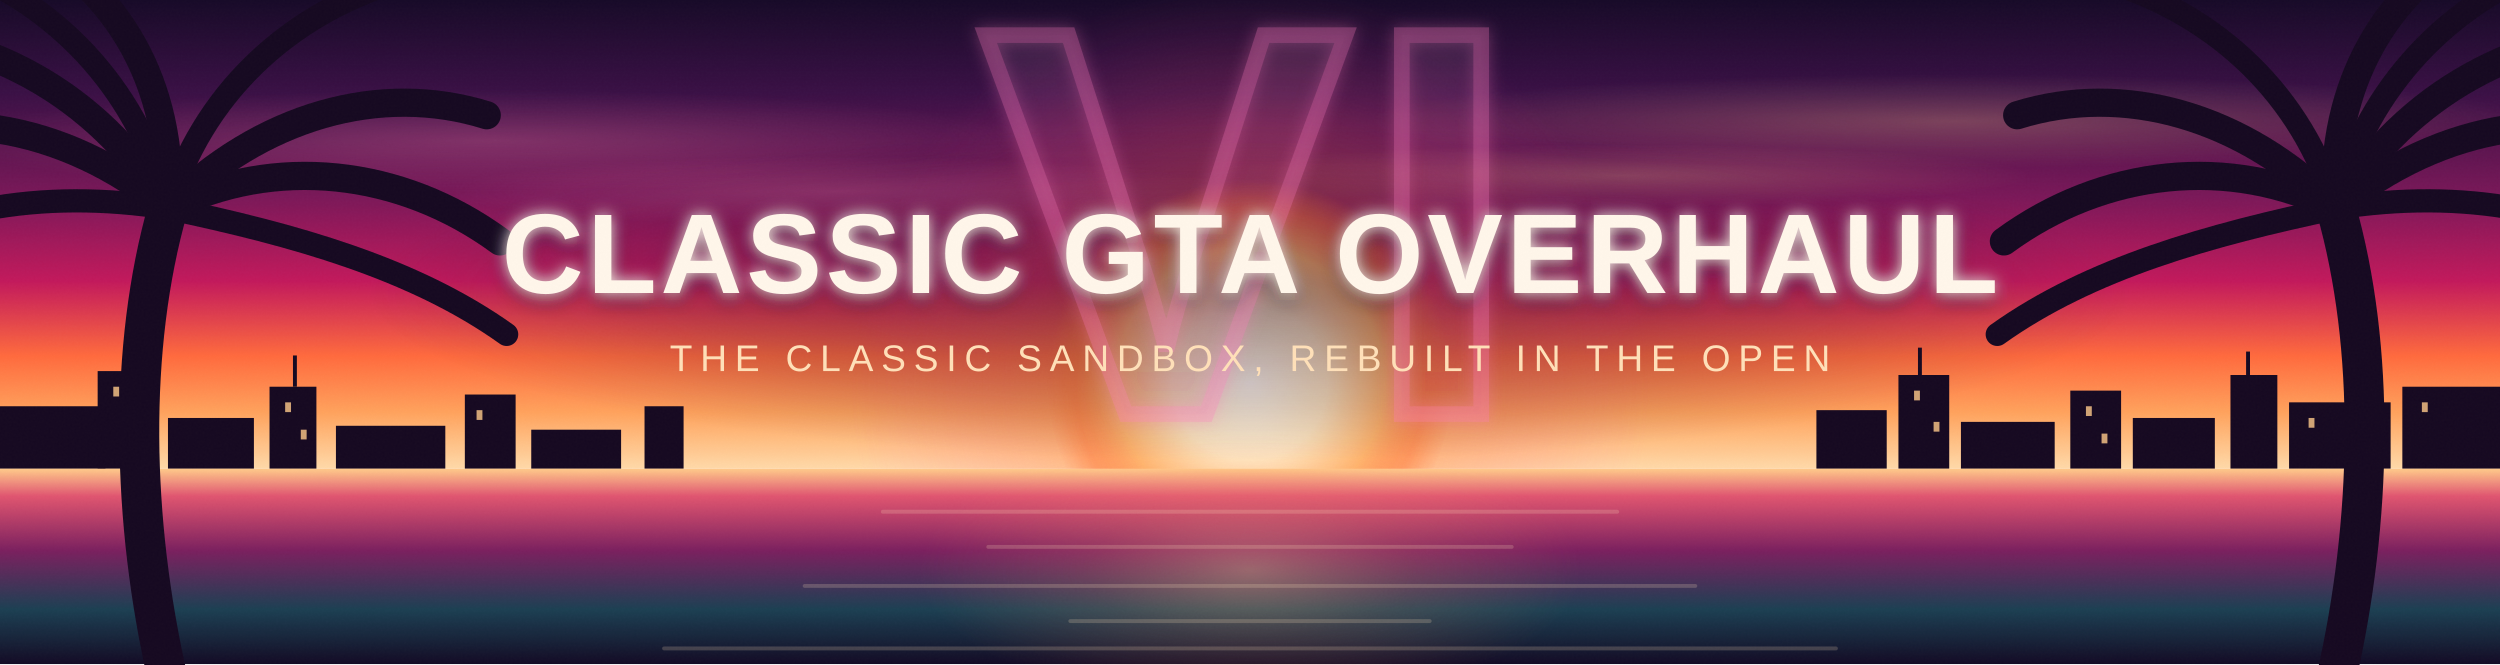
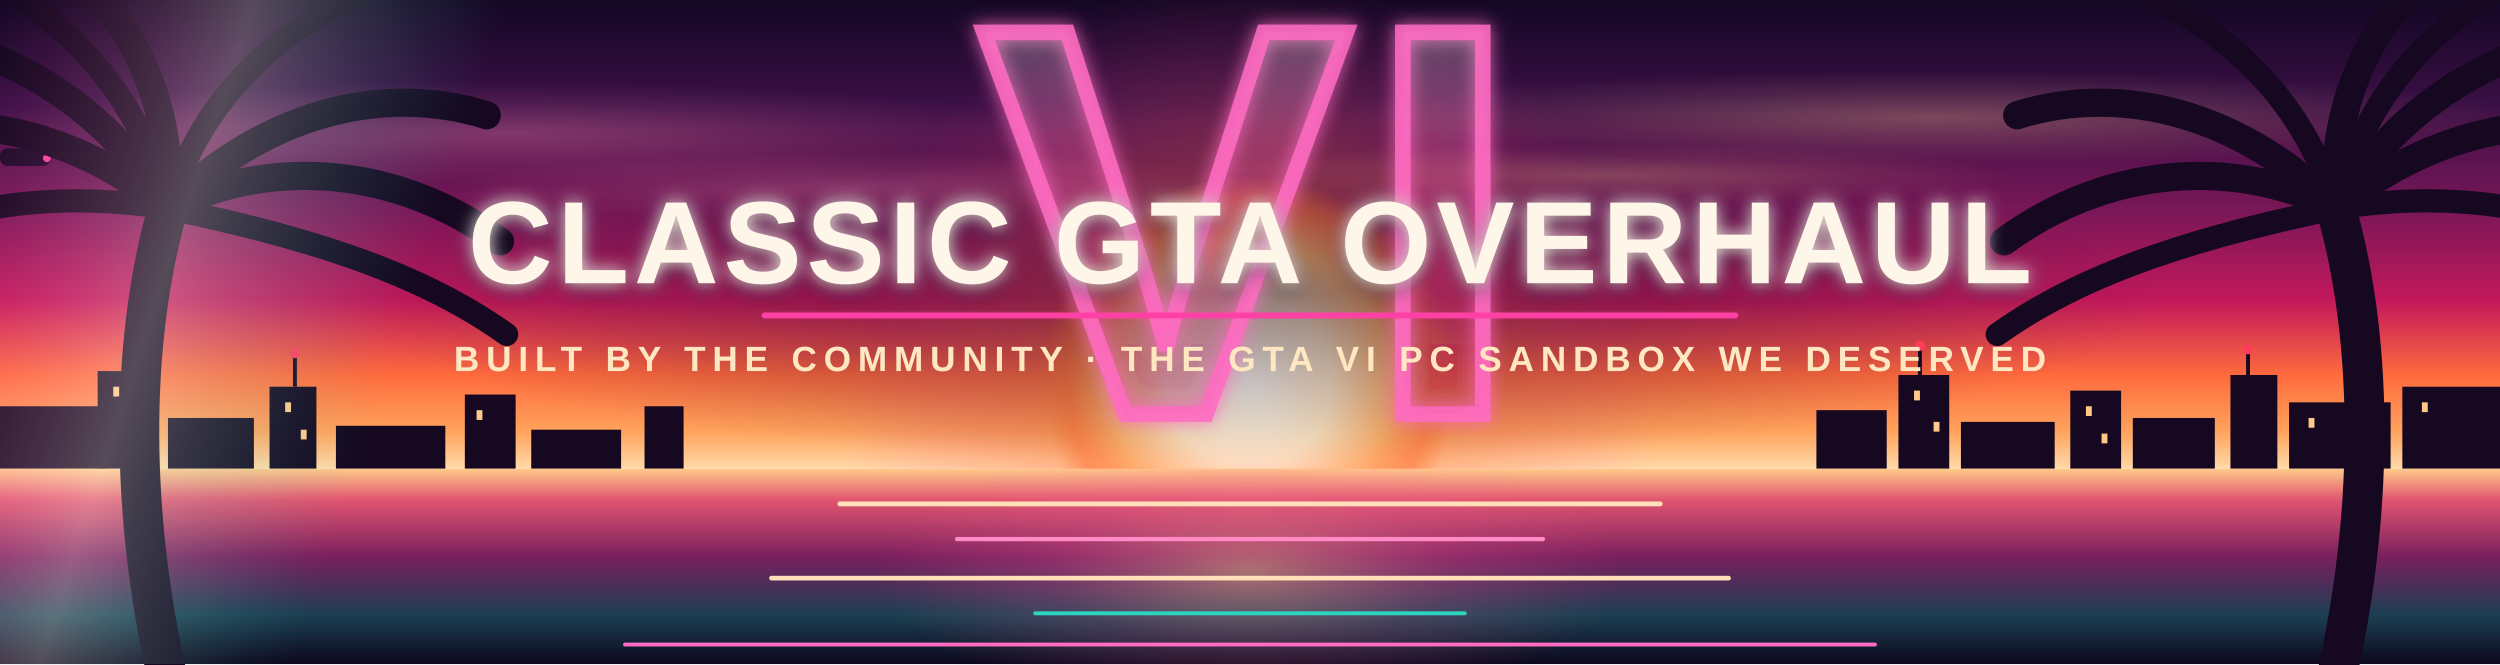
<svg xmlns="http://www.w3.org/2000/svg" width="1280" height="340" viewBox="0 0 1280 340" role="img" aria-labelledby="btitle bdesc">
  <defs>
    <linearGradient id="sky" x1="0" y1="0" x2="0" y2="1">
-       <stop offset="0" stop-color="#160927" />
-       <stop offset="0.20" stop-color="#3A0F45" />
-       <stop offset="0.42" stop-color="#7A1758" />
-       <stop offset="0.60" stop-color="#C2185B" />
-       <stop offset="0.76" stop-color="#FF6A3D" />
-       <stop offset="0.88" stop-color="#FFA25C" />
+       <stop offset="0" stop-color="#140724" />
+       <stop offset="0.22" stop-color="#3A0F45" />
+       <stop offset="0.45" stop-color="#7A1758" />
+       <stop offset="0.64" stop-color="#C2185B" />
+       <stop offset="0.80" stop-color="#FF6A3D" />
+       <stop offset="0.92" stop-color="#FFA25C" />
      <stop offset="1" stop-color="#FFD9A8" />
    </linearGradient>
    <radialGradient id="sunCore" cx="0.5" cy="0.5" r="0.5">
      <stop offset="0" stop-color="#FFFBF2" />
-       <stop offset="0.38" stop-color="#FFE7C2" />
-       <stop offset="0.66" stop-color="#FFB36B" />
-       <stop offset="0.86" stop-color="#FF7A3D" stop-opacity="0.55" />
+       <stop offset="0.40" stop-color="#FFE7C2" />
+       <stop offset="0.68" stop-color="#FFB36B" />
+       <stop offset="0.88" stop-color="#FF7A3D" stop-opacity="0.6" />
      <stop offset="1" stop-color="#FF7A3D" stop-opacity="0" />
    </radialGradient>
    <radialGradient id="sunHalo" cx="0.5" cy="0.5" r="0.5">
-       <stop offset="0" stop-color="#FFD9A8" stop-opacity="0.7" />
-       <stop offset="0.42" stop-color="#FF7A3D" stop-opacity="0.30" />
+       <stop offset="0" stop-color="#FFD9A8" stop-opacity="0.75" />
+       <stop offset="0.45" stop-color="#FF7A3D" stop-opacity="0.32" />
      <stop offset="1" stop-color="#FF3E9D" stop-opacity="0" />
    </radialGradient>
    <linearGradient id="viFill" x1="0" y1="0" x2="0" y2="1">
-       <stop offset="0" stop-color="#FFD6EC" />
+       <stop offset="0" stop-color="#FFF0F8" />
      <stop offset="0.30" stop-color="#FF6CB6" />
-       <stop offset="0.62" stop-color="#FF3E9D" />
-       <stop offset="1" stop-color="#C2185B" />
+       <stop offset="0.65" stop-color="#FF2E93" />
+       <stop offset="1" stop-color="#9B1158" />
    </linearGradient>
    <linearGradient id="water" x1="0" y1="0" x2="0" y2="1">
      <stop offset="0" stop-color="#FFC98A" />
-       <stop offset="0.14" stop-color="#E0546F" />
-       <stop offset="0.42" stop-color="#7A1F5E" />
-       <stop offset="0.72" stop-color="#1B3F52" />
-       <stop offset="1" stop-color="#120A24" />
+       <stop offset="0.16" stop-color="#E0546F" />
+       <stop offset="0.45" stop-color="#7A1F5E" />
+       <stop offset="0.75" stop-color="#1B3F52" />
+       <stop offset="1" stop-color="#0E071D" />
+     </linearGradient>
+     <linearGradient id="sweepGrad" x1="0" y1="0" x2="1" y2="0">
+       <stop offset="0" stop-color="#FF3FA4" stop-opacity="0" />
+       <stop offset="0.5" stop-color="#FFF6EA" stop-opacity="0.28" />
+       <stop offset="1" stop-color="#2DD4BF" stop-opacity="0" />
    </linearGradient>
    <radialGradient id="scrim" cx="0.5" cy="0.5" r="0.5">
-       <stop offset="0" stop-color="#160927" stop-opacity="0.42" />
+       <stop offset="0" stop-color="#160927" stop-opacity="0.48" />
      <stop offset="0.65" stop-color="#160927" stop-opacity="0.18" />
      <stop offset="1" stop-color="#160927" stop-opacity="0" />
    </radialGradient>
    <radialGradient id="cloudPink" cx="0.5" cy="0.5" r="0.5">
-       <stop offset="0" stop-color="#FF8FB4" stop-opacity="0.24" />
-       <stop offset="0.55" stop-color="#FF8FB4" stop-opacity="0.10" />
+       <stop offset="0" stop-color="#FF8FB4" stop-opacity="0.30" />
+       <stop offset="0.6" stop-color="#FF8FB4" stop-opacity="0.10" />
      <stop offset="1" stop-color="#FF8FB4" stop-opacity="0" />
    </radialGradient>
    <radialGradient id="cloudGold" cx="0.5" cy="0.5" r="0.5">
-       <stop offset="0" stop-color="#FFC98A" stop-opacity="0.26" />
-       <stop offset="0.55" stop-color="#FFC98A" stop-opacity="0.11" />
+       <stop offset="0" stop-color="#FFC98A" stop-opacity="0.30" />
+       <stop offset="0.6" stop-color="#FFC98A" stop-opacity="0.10" />
      <stop offset="1" stop-color="#FFC98A" stop-opacity="0" />
    </radialGradient>
    <radialGradient id="waterGlow" cx="0.5" cy="0.5" r="0.5">
-       <stop offset="0" stop-color="#FFC98A" stop-opacity="0.38" />
-       <stop offset="0.5" stop-color="#FF9A6A" stop-opacity="0.16" />
-       <stop offset="1" stop-color="#FF9A6A" stop-opacity="0" />
+       <stop offset="0" stop-color="#FFC98A" stop-opacity="0.46" />
+       <stop offset="0.55" stop-color="#FF6A9E" stop-opacity="0.18" />
+       <stop offset="1" stop-color="#FF6A9E" stop-opacity="0" />
    </radialGradient>
    <filter id="glow" x="-25%" y="-25%" width="150%" height="150%">
-       <feGaussianBlur stdDeviation="4" result="b" />
+       <feGaussianBlur stdDeviation="4.5" result="b" />
      <feMerge>
        <feMergeNode in="b" />
        <feMergeNode in="SourceGraphic" />
      </feMerge>
    </filter>
    <filter id="textshadow" x="-20%" y="-40%" width="140%" height="200%">
      <feGaussianBlur stdDeviation="5" />
    </filter>
-     <filter id="grain" x="0" y="0" width="100%" height="100%">
-       <feTurbulence type="fractalNoise" baseFrequency="0.9" numOctaves="1" stitchTiles="stitch" result="n" />
-       <feColorMatrix in="n" type="saturate" values="0" />
-       <feComponentTransfer>
-         <feFuncA type="linear" slope="0.5" />
-       </feComponentTransfer>
-     </filter>
    <style>
-       .push { animation: push 26s ease-in-out infinite; transform-box: view-box; transform-origin: 640px 170px; }
-       @keyframes push { 0%, 100% { transform: scale(1); } 50% { transform: scale(1.03); } }
- 
-       .sun { opacity: 0.95; animation: bloom 6.5s ease-in-out infinite; transform-box: fill-box; transform-origin: center; }
-       @keyframes bloom { 0%, 100% { opacity: 0.9; transform: scale(1); } 50% { opacity: 1; transform: scale(1.03); } }
- 
-       .cloud-a { animation: drift 48s ease-in-out infinite alternate; }
-       .cloud-b { animation: drift 62s ease-in-out infinite alternate-reverse; }
-       @keyframes drift { from { transform: translateX(-34px); } to { transform: translateX(34px); } }
- 
-       .palm-l, .palm-r { animation: sway 9s ease-in-out infinite alternate; transform-box: fill-box; transform-origin: 50% 100%; }
-       .palm-r { animation-duration: 11s; }
-       @keyframes sway { from { transform: rotate(-1.1deg); } to { transform: rotate(1.1deg); } }
- 
-       .vi { opacity: 0.46; animation: neon 7.5s ease-in-out infinite; }
+       .sun { animation: bloom 3.2s ease-in-out infinite; transform-box: fill-box; transform-origin: center; }
+       @keyframes bloom { 0%, 100% { opacity: 0.88; transform: scale(1); } 50% { opacity: 1; transform: scale(1.07); } }
+ 
+       .cloud-a { animation: driftA 16s ease-in-out infinite alternate; }
+       .cloud-b { animation: driftB 20s ease-in-out infinite alternate; }
+       @keyframes driftA { from { transform: translateX(-60px); } to { transform: translateX(70px); } }
+       @keyframes driftB { from { transform: translateX(65px); } to { transform: translateX(-65px); } }
+ 
+       .palm-l { animation: swayL 4.2s ease-in-out infinite alternate; transform-box: fill-box; transform-origin: 35% 100%; }
+       .palm-r { animation: swayR 4.8s ease-in-out infinite alternate; transform-box: fill-box; transform-origin: 65% 100%; }
+       @keyframes swayL { from { transform: rotate(-3.2deg); } to { transform: rotate(2.6deg); } }
+       @keyframes swayR { from { transform: rotate(2.8deg); } to { transform: rotate(-3.0deg); } }
+ 
+       .vi { animation: neon 3.6s ease-in-out infinite; }
      @keyframes neon {
-         0%, 88%, 100% { opacity: 0.46; }
-         45% { opacity: 0.56; }
-         91% { opacity: 0.26; }
-         93% { opacity: 0.54; }
-         95% { opacity: 0.30; }
-       }
- 
-       .shimmer { opacity: 0.2; animation: shimmer 3.4s ease-in-out infinite; }
-       @keyframes shimmer { 0%, 100% { opacity: 0.14; } 50% { opacity: 0.5; } }
- 
-       .mote { opacity: 0; animation: mote 14s ease-in-out infinite; }
+         0%, 76%, 100% { opacity: 0.62; }
+         38% { opacity: 0.88; }
+         80% { opacity: 0.25; }
+         83% { opacity: 0.85; }
+         87% { opacity: 0.35; }
+         90% { opacity: 0.78; }
+       }
+ 
+       .shimmer { animation: shimmer 2.2s ease-in-out infinite; }
+       @keyframes shimmer {
+         0%, 100% { opacity: 0.16; transform: translateX(-14px); }
+         50% { opacity: 0.82; transform: translateX(14px); }
+       }
+ 
+       .beacon { animation: blink 1.4s steps(2, start) infinite; }
+       @keyframes blink { 0%, 100% { opacity: 1; } 50% { opacity: 0.12; } }
+ 
+       .win { animation: twinkle 3.8s ease-in-out infinite; }
+       @keyframes twinkle { 0%, 100% { opacity: 0.9; } 50% { opacity: 0.25; } }
+ 
+       .heli { animation: fly 13s linear infinite; }
+       @keyframes fly {
+         0% { transform: translate(-120px, 0px); opacity: 0; }
+         8% { opacity: 0.95; }
+         92% { opacity: 0.95; }
+         100% { transform: translate(1420px, -22px); opacity: 0; }
+       }
+ 
+       .sweep { animation: sweep 4.5s ease-in-out infinite; }
+       @keyframes sweep {
+         0% { transform: translateX(-420px); opacity: 0; }
+         20% { opacity: 1; }
+         80% { opacity: 1; }
+         100% { transform: translateX(1500px); opacity: 0; }
+       }
+ 
+       .mote { opacity: 0; animation: mote 5.8s ease-in-out infinite; }
      @keyframes mote {
-         0% { transform: translateY(0); opacity: 0; }
-         20% { opacity: 0.55; }
-         80% { opacity: 0.35; }
-         100% { transform: translateY(-46px); opacity: 0; }
-       }
+         0% { transform: translateY(0px) scale(0.8); opacity: 0; }
+         25% { opacity: 0.85; }
+         75% { opacity: 0.45; }
+         100% { transform: translateY(-78px) scale(1.2); opacity: 0; }
+       }
+ 
+       .neonbar { animation: barpulse 2.4s ease-in-out infinite; }
+       @keyframes barpulse { 0%, 100% { opacity: 0.65; } 50% { opacity: 1; } }

      @media (prefers-reduced-motion: reduce) {
-         .push, .sun, .cloud-a, .cloud-b, .palm-l, .palm-r, .vi, .shimmer, .mote { animation: none !important; }
+         .sun, .cloud-a, .cloud-b, .palm-l, .palm-r, .vi, .shimmer, .beacon, .win, .heli, .sweep, .mote, .neonbar { animation: none !important; }
      }
    </style>
    <g id="palm" fill="none" stroke="#150820" stroke-linecap="round">
      <path d="M0 0 C -11 -48 -12 -100 0 -142" stroke-width="12" />
      <g stroke-width="8.5">
        <path d="M0 -142 C -32 -168 -70 -174 -104 -158" />
        <path d="M0 -142 C -22 -178 -56 -194 -92 -196" />
        <path d="M0 -142 C 2 -180 -16 -208 -42 -222" />
        <path d="M0 -142 C 28 -170 64 -180 96 -170" />
        <path d="M0 -142 C 32 -158 70 -154 100 -132" />
      </g>
      <g stroke-width="7">
        <path d="M0 -142 C -38 -148 -74 -142 -102 -122" />
        <path d="M0 -142 C 38 -134 74 -124 102 -104" />
        <path d="M0 -142 C -8 -176 -32 -202 -62 -214" />
        <path d="M0 -142 C 10 -176 36 -200 68 -210" />
      </g>
    </g>
  </defs>
-   <g class="push">
-     <rect x="0" y="0" width="1280" height="240" fill="url(#sky)" />
-     <g class="cloud-a">
-       <ellipse cx="250" cy="72" rx="280" ry="26" fill="url(#cloudPink)" />
-       <ellipse cx="430" cy="98" rx="200" ry="18" fill="url(#cloudPink)" />
-     </g>
-     <g class="cloud-b">
-       <ellipse cx="1000" cy="62" rx="300" ry="24" fill="url(#cloudGold)" />
-       <ellipse cx="830" cy="90" rx="210" ry="16" fill="url(#cloudGold)" />
-     </g>
-     <g class="sun">
-       <circle cx="640" cy="196" r="205" fill="url(#sunHalo)" />
-       <circle cx="640" cy="196" r="104" fill="url(#sunCore)" />
-     </g>
-     <ellipse cx="640" cy="150" rx="450" ry="86" fill="url(#scrim)" />
-     <g class="vi" filter="url(#glow)">
-       <text x="640" y="212" text-anchor="middle" font-family="Segoe UI, Arial, Helvetica, sans-serif" font-size="282" font-weight="800" letter-spacing="8" fill="url(#viFill)" fill-opacity="0.10" stroke="#FF7CC0" stroke-width="8" stroke-opacity="0.7">VI</text>
-     </g>
-     <g fill="#150820">
-       <rect x="0" y="208" width="54" height="32" />
-       <rect x="50" y="190" width="30" height="50" />
-       <rect x="86" y="214" width="44" height="26" />
-       <rect x="138" y="198" width="24" height="42" />
-       <rect x="172" y="218" width="56" height="22" />
-       <rect x="238" y="202" width="26" height="38" />
-       <rect x="272" y="220" width="46" height="20" />
-       <rect x="330" y="208" width="20" height="32" />
-       <rect x="930" y="210" width="36" height="30" />
-       <rect x="972" y="192" width="26" height="48" />
-       <rect x="1004" y="216" width="48" height="24" />
-       <rect x="1060" y="200" width="26" height="40" />
-       <rect x="1092" y="214" width="42" height="26" />
-       <rect x="1142" y="192" width="24" height="48" />
-       <rect x="1172" y="206" width="52" height="34" />
-       <rect x="1230" y="198" width="50" height="42" />
-       <rect x="64" y="176" width="2" height="14" />
-       <rect x="150" y="182" width="2" height="16" />
-       <rect x="982" y="178" width="2" height="14" />
-       <rect x="1150" y="180" width="2" height="12" />
-     </g>
-     <g fill="#FFC98A" opacity="0.8">
-       <rect x="58" y="198" width="3" height="5" />
-       <rect x="66" y="212" width="3" height="5" />
-       <rect x="146" y="206" width="3" height="5" />
-       <rect x="154" y="220" width="3" height="5" />
-       <rect x="244" y="210" width="3" height="5" />
-       <rect x="980" y="200" width="3" height="5" />
-       <rect x="990" y="216" width="3" height="5" />
-       <rect x="1068" y="208" width="3" height="5" />
-       <rect x="1076" y="222" width="3" height="5" />
-       <rect x="1182" y="214" width="3" height="5" />
-       <rect x="1240" y="206" width="3" height="5" />
-     </g>
-     <rect x="0" y="240" width="1280" height="100" fill="url(#water)" />
-     <ellipse cx="640" cy="292" rx="170" ry="70" fill="url(#waterGlow)" />
-     <g stroke="#FFE0B8" stroke-width="2" stroke-linecap="round">
-       <line class="shimmer" x1="452" y1="262" x2="828" y2="262" style="animation-delay:0s" />
-       <line class="shimmer" x1="506" y1="280" x2="774" y2="280" style="animation-delay:0.5s" />
-       <line class="shimmer" x1="412" y1="300" x2="868" y2="300" style="animation-delay:1.1s" />
-       <line class="shimmer" x1="548" y1="318" x2="732" y2="318" style="animation-delay:1.6s" />
-       <line class="shimmer" x1="340" y1="332" x2="940" y2="332" style="animation-delay:2.2s" />
-     </g>
-     <g class="palm-l">
-       <use href="#palm" transform="translate(86 348) scale(1.7)" />
-     </g>
-     <g class="palm-r">
-       <use href="#palm" transform="translate(1196 348) scale(-1.7 1.7)" />
-     </g>
-   </g>
-   <text x="640" y="153" text-anchor="middle" font-family="Segoe UI, Arial, Helvetica, sans-serif" font-size="58" font-weight="800" letter-spacing="2" fill="#160927" opacity="0.65" filter="url(#textshadow)">CLASSIC GTA OVERHAUL</text>
-   <text x="640" y="150" text-anchor="middle" font-family="Segoe UI, Arial, Helvetica, sans-serif" font-size="58" font-weight="800" letter-spacing="2" fill="#FFF6EA" filter="url(#glow)">CLASSIC GTA OVERHAUL</text>
-   <text x="640" y="190" text-anchor="middle" font-family="Segoe UI, Arial, Helvetica, sans-serif" font-size="19" letter-spacing="4" fill="#FFE0B8">THE CLASSIC SANDBOX, REBUILT IN THE OPEN</text>
+   <rect x="0" y="0" width="1280" height="240" fill="url(#sky)" />
+   <g class="cloud-a">
+     <ellipse cx="260" cy="68" rx="280" ry="26" fill="url(#cloudPink)" />
+     <ellipse cx="440" cy="96" rx="210" ry="18" fill="url(#cloudPink)" />
+   </g>
+   <g class="cloud-b">
+     <ellipse cx="990" cy="60" rx="300" ry="24" fill="url(#cloudGold)" />
+     <ellipse cx="820" cy="90" rx="210" ry="16" fill="url(#cloudGold)" />
+   </g>
+   <g class="sun">
+     <circle cx="640" cy="196" r="210" fill="url(#sunHalo)" />
+     <circle cx="640" cy="196" r="106" fill="url(#sunCore)" />
+   </g>
+   <g class="heli" fill="#1A0928">
+     <rect x="0" y="76" width="26" height="9" rx="4" />
+     <rect x="-18" y="79" width="20" height="3" />
+     <rect x="-20" y="75" width="3" height="8" />
+     <rect x="4" y="71" width="18" height="2" />
+     <rect x="12" y="72" width="2" height="5" />
+     <circle cx="24" cy="81" r="2" fill="#FF3FA4" />
+     <circle cx="-19" cy="76" r="1.6" fill="#2DD4BF" />
+   </g>
+   <ellipse cx="640" cy="150" rx="470" ry="88" fill="url(#scrim)" />
+   <g class="vi" filter="url(#glow)">
+     <text x="640" y="212" text-anchor="middle" font-family="Segoe UI, Arial, Helvetica, sans-serif" font-size="284" font-weight="800" letter-spacing="8" fill="url(#viFill)" fill-opacity="0.14" stroke="#FF6CC2" stroke-width="8" stroke-opacity="0.85">VI</text>
+   </g>
+   <g fill="#150820">
+     <rect x="0" y="208" width="54" height="32" />
+     <rect x="50" y="190" width="30" height="50" />
+     <rect x="86" y="214" width="44" height="26" />
+     <rect x="138" y="198" width="24" height="42" />
+     <rect x="172" y="218" width="56" height="22" />
+     <rect x="238" y="202" width="26" height="38" />
+     <rect x="272" y="220" width="46" height="20" />
+     <rect x="330" y="208" width="20" height="32" />
+     <rect x="930" y="210" width="36" height="30" />
+     <rect x="972" y="192" width="26" height="48" />
+     <rect x="1004" y="216" width="48" height="24" />
+     <rect x="1060" y="200" width="26" height="40" />
+     <rect x="1092" y="214" width="42" height="26" />
+     <rect x="1142" y="192" width="24" height="48" />
+     <rect x="1172" y="206" width="52" height="34" />
+     <rect x="1230" y="198" width="50" height="42" />
+     <rect x="64" y="176" width="2" height="14" />
+     <rect x="150" y="182" width="2" height="16" />
+     <rect x="982" y="178" width="2" height="14" />
+     <rect x="1150" y="180" width="2" height="12" />
+   </g>
+   <g fill="#FF3B5C">
+     <circle class="beacon" cx="65" cy="175" r="2.6" style="animation-delay:0s" />
+     <circle class="beacon" cx="151" cy="181" r="2.4" style="animation-delay:0.5s" />
+     <circle class="beacon" cx="983" cy="177" r="2.6" style="animation-delay:0.25s" />
+     <circle class="beacon" cx="1151" cy="179" r="2.4" style="animation-delay:0.75s" />
+   </g>
+   <g fill="#FFC98A">
+     <rect class="win" x="58" y="198" width="3" height="5" style="animation-delay:0s" />
+     <rect class="win" x="66" y="212" width="3" height="5" style="animation-delay:1.1s" />
+     <rect class="win" x="146" y="206" width="3" height="5" style="animation-delay:0.6s" />
+     <rect class="win" x="154" y="220" width="3" height="5" style="animation-delay:2.0s" />
+     <rect class="win" x="244" y="210" width="3" height="5" style="animation-delay:1.5s" />
+     <rect class="win" x="980" y="200" width="3" height="5" style="animation-delay:0.3s" />
+     <rect class="win" x="990" y="216" width="3" height="5" style="animation-delay:1.8s" />
+     <rect class="win" x="1068" y="208" width="3" height="5" style="animation-delay:0.9s" />
+     <rect class="win" x="1076" y="222" width="3" height="5" style="animation-delay:2.4s" />
+     <rect class="win" x="1182" y="214" width="3" height="5" style="animation-delay:1.2s" />
+     <rect class="win" x="1240" y="206" width="3" height="5" style="animation-delay:0.4s" />
+   </g>
+   <rect x="0" y="240" width="1280" height="100" fill="url(#water)" />
+   <ellipse cx="640" cy="292" rx="190" ry="72" fill="url(#waterGlow)" />
+   <g stroke-linecap="round">
+     <line class="shimmer" x1="430" y1="258" x2="850" y2="258" stroke="#FFE0B8" stroke-width="2.5" style="animation-delay:0s" />
+     <line class="shimmer" x1="490" y1="276" x2="790" y2="276" stroke="#FF8AC6" stroke-width="2.2" style="animation-delay:0.4s" />
+     <line class="shimmer" x1="395" y1="296" x2="885" y2="296" stroke="#FFE0B8" stroke-width="2.4" style="animation-delay:0.85s" />
+     <line class="shimmer" x1="530" y1="314" x2="750" y2="314" stroke="#2DD4BF" stroke-width="2" style="animation-delay:1.25s" />
+     <line class="shimmer" x1="320" y1="330" x2="960" y2="330" stroke="#FF6CC2" stroke-width="2" style="animation-delay:1.7s" />
+   </g>
+   <g class="palm-l">
+     <use href="#palm" transform="translate(86 348) scale(1.7)" />
+   </g>
+   <g class="palm-r">
+     <use href="#palm" transform="translate(1196 348) scale(-1.7 1.7)" />
+   </g>
+   <text x="640" y="148" text-anchor="middle" font-family="Segoe UI, Arial, Helvetica, sans-serif" font-size="60" font-weight="800" letter-spacing="2.5" fill="#160927" opacity="0.72" filter="url(#textshadow)">CLASSIC GTA OVERHAUL</text>
+   <text x="640" y="145" text-anchor="middle" font-family="Segoe UI, Arial, Helvetica, sans-serif" font-size="60" font-weight="800" letter-spacing="2.5" fill="#FFF6EA" filter="url(#glow)">CLASSIC GTA OVERHAUL</text>
+   <rect class="neonbar" x="390" y="160" width="500" height="3" rx="1.5" fill="#FF3FA4" filter="url(#glow)" />
+   <text x="640" y="190" text-anchor="middle" font-family="Segoe UI, Arial, Helvetica, sans-serif" font-size="18" font-weight="600" letter-spacing="3.5" fill="#FFE7C2">BUILT BY THE COMMUNITY · THE GTA VI PC SANDBOX WE DESERVED</text>
+   <rect class="sweep" x="0" y="0" width="260" height="340" fill="url(#sweepGrad)" transform="skewX(-18)" />
  <g fill="#FFE7C2">
-     <circle class="mote" cx="180" cy="300" r="2" style="animation-delay:0s" />
-     <circle class="mote" cx="310" cy="322" r="1.5" style="animation-delay:2.4s" />
-     <circle class="mote" cx="470" cy="306" r="2.2" style="animation-delay:4.1s" />
-     <circle class="mote" cx="700" cy="318" r="1.6" style="animation-delay:1.3s" />
-     <circle class="mote" cx="860" cy="300" r="2" style="animation-delay:5.2s" />
-     <circle class="mote" cx="1010" cy="324" r="1.5" style="animation-delay:3.3s" />
-     <circle class="mote" cx="1140" cy="308" r="2.2" style="animation-delay:6.4s" />
-     <circle class="mote" cx="600" cy="330" r="1.4" style="animation-delay:7.5s" />
-   </g>
-   <rect width="1280" height="340" filter="url(#grain)" opacity="0.05" pointer-events="none" />
+     <circle class="mote" cx="180" cy="310" r="2.4" style="animation-delay:0s" />
+     <circle class="mote" cx="310" cy="328" r="1.8" style="animation-delay:1.1s" />
+     <circle class="mote" cx="470" cy="312" r="2.5" style="animation-delay:2.0s" />
+     <circle class="mote" cx="620" cy="332" r="2.0" style="animation-delay:0.6s" />
+     <circle class="mote" cx="760" cy="316" r="2.4" style="animation-delay:2.8s" />
+     <circle class="mote" cx="910" cy="326" r="1.9" style="animation-delay:1.5s" />
+     <circle class="mote" cx="1060" cy="310" r="2.5" style="animation-delay:3.4s" />
+     <circle class="mote" cx="1160" cy="322" r="1.8" style="animation-delay:4.2s" />
+   </g>
</svg>
